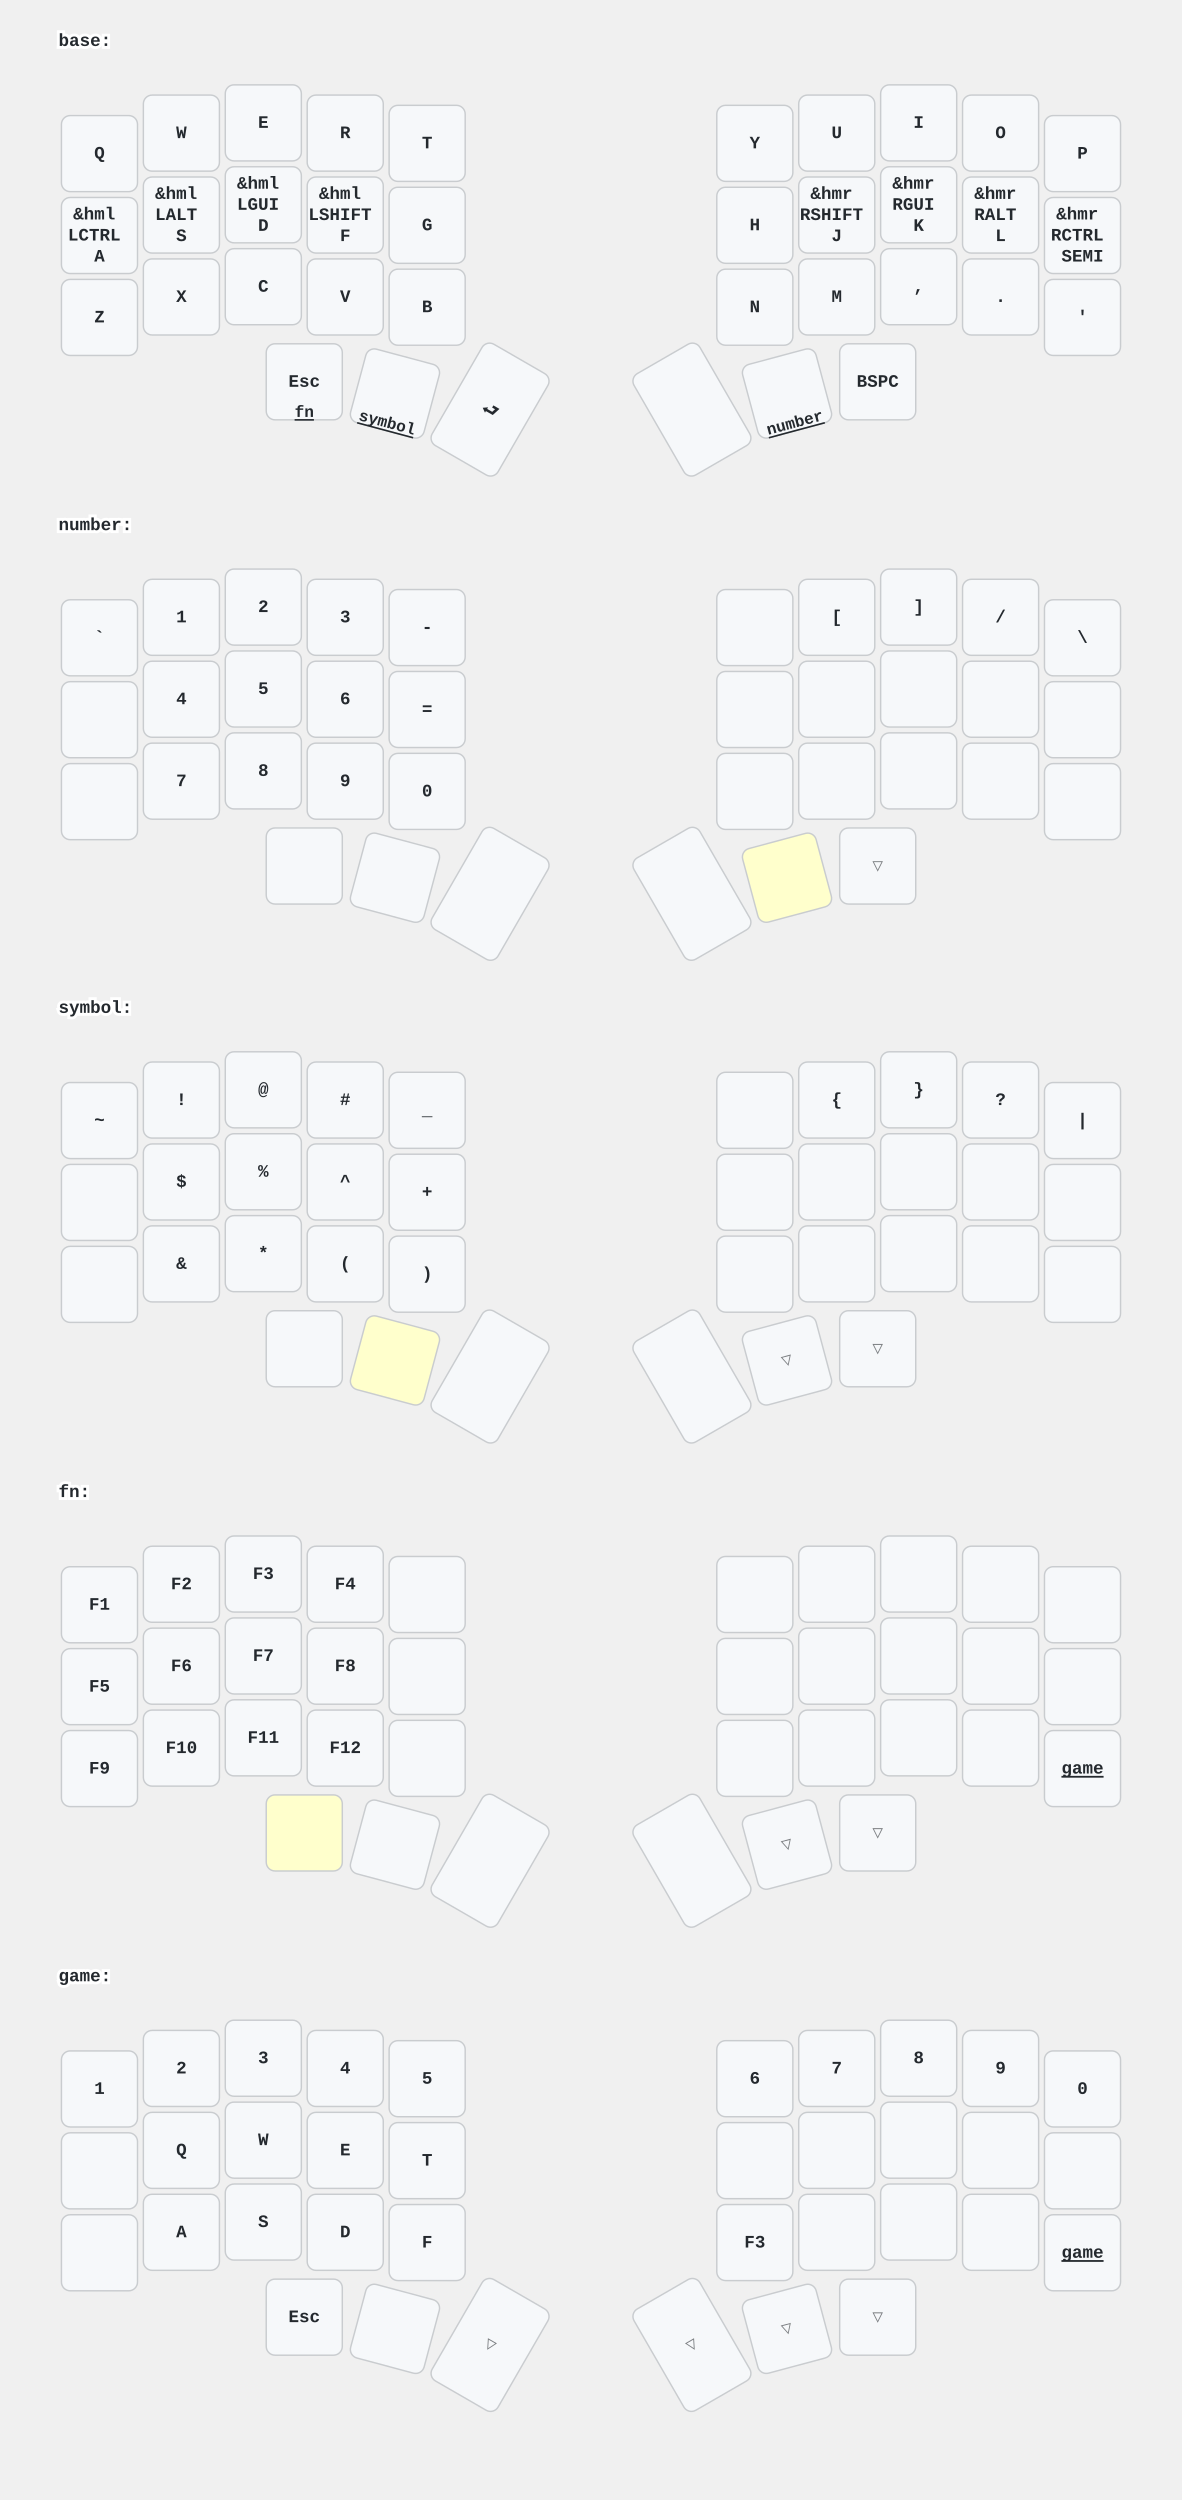
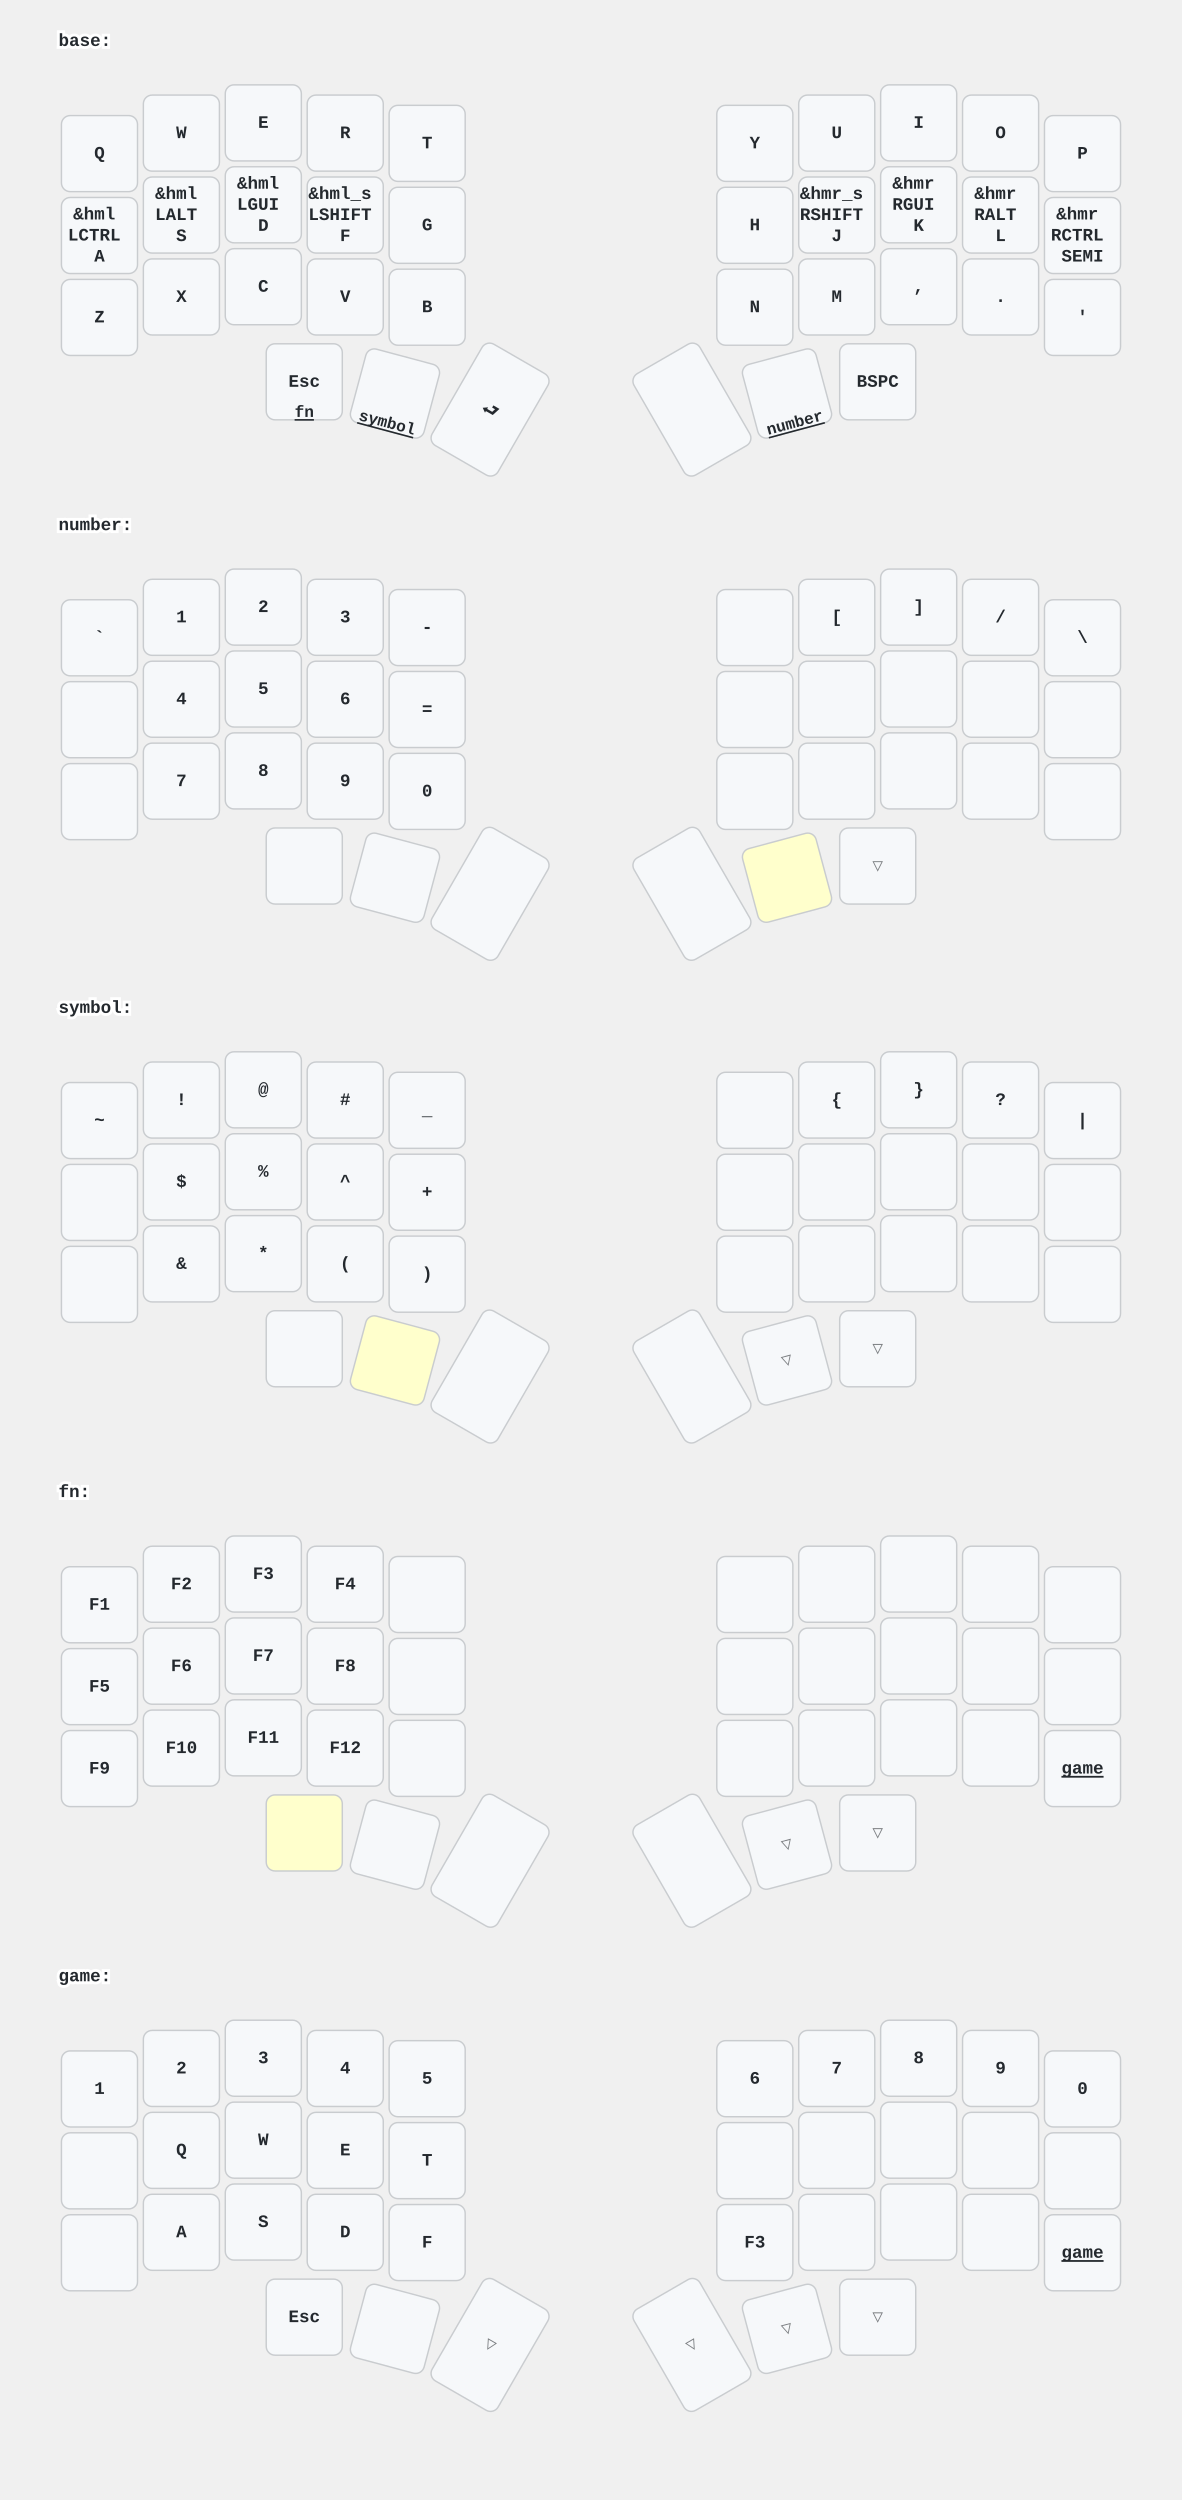
<svg xmlns="http://www.w3.org/2000/svg" xmlns:xlink="http://www.w3.org/1999/xlink" width="808" height="1709" viewBox="0 0 808 1709" class="keymap">
  <defs>/* start glyphs */
<svg id="mdi:apple-keyboard-command">
      <svg id="mdi-apple-keyboard-command" viewBox="0 0 24 24">
        <path d="M6,2A4,4 0 0,1 10,6V8H14V6A4,4 0 0,1 18,2A4,4 0 0,1 22,6A4,4 0 0,1 18,10H16V14H18A4,4 0 0,1 22,18A4,4 0 0,1 18,22A4,4 0 0,1 14,18V16H10V18A4,4 0 0,1 6,22A4,4 0 0,1 2,18A4,4 0 0,1 6,14H8V10H6A4,4 0 0,1 2,6A4,4 0 0,1 6,2M16,18A2,2 0 0,0 18,20A2,2 0 0,0 20,18A2,2 0 0,0 18,16H16V18M14,10H10V14H14V10M6,16A2,2 0 0,0 4,18A2,2 0 0,0 6,20A2,2 0 0,0 8,18V16H6M8,6A2,2 0 0,0 6,4A2,2 0 0,0 4,6A2,2 0 0,0 6,8H8V6M18,8A2,2 0 0,0 20,6A2,2 0 0,0 18,4A2,2 0 0,0 16,6V8H18Z" />
      </svg>
    </svg>
    <svg id="mdi:apple-keyboard-control">
      <svg id="mdi-apple-keyboard-control" viewBox="0 0 24 24">
        <path d="M19.78,11.78L18.36,13.19L12,6.83L5.64,13.19L4.22,11.78L12,4L19.78,11.78Z" />
      </svg>
    </svg>
    <svg id="mdi:apple-keyboard-option">
      <svg id="mdi-apple-keyboard-option" viewBox="0 0 24 24">
        <path d="M3,4H9.11L16.15,18H21V20H14.88L7.84,6H3V4M14,4H21V6H14V4Z" />
      </svg>
    </svg>
    <svg id="mdi:apple-keyboard-shift">
      <svg id="mdi-apple-keyboard-shift" viewBox="0 0 24 24">
        <path d="M15,18V12H17.17L12,6.83L6.83,12H9V18H15M12,4L22,14H17V20H7V14H2L12,4Z" />
      </svg>
    </svg>
    <svg id="mdi:arrow-down">
      <svg id="mdi-arrow-down" viewBox="0 0 24 24">
        <path d="M11,4H13V16L18.5,10.5L19.92,11.92L12,19.84L4.08,11.92L5.5,10.5L11,16V4Z" />
      </svg>
    </svg>
    <svg id="mdi:arrow-left">
      <svg id="mdi-arrow-left" viewBox="0 0 24 24">
        <path d="M20,11V13H8L13.5,18.5L12.08,19.92L4.16,12L12.08,4.08L13.5,5.5L8,11H20Z" />
      </svg>
    </svg>
    <svg id="mdi:arrow-right">
      <svg id="mdi-arrow-right" viewBox="0 0 24 24">
        <path d="M4,11V13H16L10.5,18.5L11.92,19.92L19.84,12L11.92,4.08L10.5,5.5L16,11H4Z" />
      </svg>
    </svg>
    <svg id="mdi:arrow-up">
      <svg id="mdi-arrow-up" viewBox="0 0 24 24">
        <path d="M13,20H11V8L5.5,13.5L4.08,12.08L12,4.16L19.92,12.08L18.5,13.5L13,8V20Z" />
      </svg>
    </svg>
    <svg id="mdi:keyboard-space">
      <svg id="mdi-keyboard-space" viewBox="0 0 24 24">
        <path d="M3 15H5V19H19V15H21V19C21 20.1 20.1 21 19 21H5C3.9 21 3 20.1 3 19V15Z" />
      </svg>
    </svg>
    <svg id="mdi:keyboard-tab">
      <svg id="mdi-keyboard-tab" viewBox="0 0 24 24">
        <path d="M20,18H22V6H20M11.59,7.41L15.17,11H1V13H15.17L11.59,16.58L13,18L19,12L13,6L11.59,7.41Z" />
      </svg>
    </svg>
    <svg id="mdi:play-pause">
      <svg id="mdi-play-pause" viewBox="0 0 24 24">
        <path d="M3,5V19L11,12M13,19H16V5H13M18,5V19H21V5" />
      </svg>
    </svg>
    <svg id="mdi:skip-backward">
      <svg id="mdi-skip-backward" viewBox="0 0 24 24">
        <path d="M20,5V19L13,12M6,5V19H4V5M13,5V19L6,12" />
      </svg>
    </svg>
    <svg id="mdi:skip-forward">
      <svg id="mdi-skip-forward" viewBox="0 0 24 24">
        <path d="M4,5V19L11,12M18,5V19H20V5M11,5V19L18,12" />
      </svg>
    </svg>
    <svg id="mdi:toggle-switch">
      <svg id="mdi-toggle-switch" viewBox="0 0 24 24">
        <path d="M17,7H7A5,5 0 0,0 2,12A5,5 0 0,0 7,17H17A5,5 0 0,0 22,12A5,5 0 0,0 17,7M17,15A3,3 0 0,1 14,12A3,3 0 0,1 17,9A3,3 0 0,1 20,12A3,3 0 0,1 17,15Z" />
      </svg>
    </svg>
    <svg id="mdi:volume-minus">
      <svg id="mdi-volume-minus" viewBox="0 0 24 24">
        <path d="M3,9H7L12,4V20L7,15H3V9M14,11H22V13H14V11Z" />
      </svg>
    </svg>
    <svg id="mdi:volume-plus">
      <svg id="mdi-volume-plus" viewBox="0 0 24 24">
        <path d="M3,9H7L12,4V20L7,15H3V9M14,11H17V8H19V11H22V13H19V16H17V13H14V11Z" />
      </svg>
    </svg>
  </defs>/* end glyphs */
<style>/* inherit to force styles through use tags */
svg path {
    fill: inherit;
}

/* font and background color specifications */
svg.keymap {
    font-family: SFMono-Regular,Consolas,Liberation Mono,Menlo,monospace;
    font-size: 14px;
    font-kerning: normal;
    text-rendering: optimizeLegibility;
    fill: #24292e;
}

/* default key styling */
rect.key {
    fill: #f6f8fa;
}

rect.key, rect.combo {
    stroke: #c9cccf;
    stroke-width: 1;
}

/* default key side styling, only used is draw_key_sides is set */
rect.side {
    filter: brightness(90%);
}

/* color accent for combo boxes */
rect.combo, rect.combo-separate {
    fill: #cdf;
}

/* color accent for held keys */
rect.held, rect.combo.held {
    fill: #fdd;
}

/* color accent for ghost (optional) keys */
rect.ghost, rect.combo.ghost {
    stroke-dasharray: 4, 4;
    stroke-width: 2;
}

text {
    text-anchor: middle;
    dominant-baseline: middle;
}

/* styling for layer labels */
text.label {
    font-weight: bold;
    text-anchor: start;
    stroke: white;
    stroke-width: 4;
    paint-order: stroke;
}

/* styling for optional footer */
text.footer {
    text-anchor: end;
    dominant-baseline: auto;
    stroke: white;
    stroke-width: 4;
    paint-order: stroke;
}

/* styling for combo tap, and key non-tap label text */
text.combo, text.hold, text.shifted, text.left, text.right {
    font-size: 11px;
}

text.hold {
    text-anchor: middle;
    dominant-baseline: auto;
}

text.shifted {
    text-anchor: middle;
    dominant-baseline: hanging;
}

text.left {
    text-anchor: start;
}

text.right {
    text-anchor: end;
}

text.layer-activator {
    text-decoration: underline;
}

/* styling for hold/shifted label text in combo box */
text.combo.hold, text.combo.shifted, text.combo.left, text.combo.right {
    font-size: 8px;
}

/* lighter symbol for transparent keys */
text.trans {
    fill: #7b7e81;
}

/* styling for combo dendrons */
path.combo {
    stroke-width: 1;
    stroke: gray;
    fill: none;
}

/* Start Tabler Icons Cleanup */
/* cannot use height/width with glyphs */
.icon-tabler &gt; path {
    fill: inherit;
    stroke: inherit;
    stroke-width: 2;
}
/* hide tabler's default box */
.icon-tabler &gt; path[stroke="none"][fill="none"] {
    visibility: hidden;
}
/* End Tabler Icons Cleanup */

/* For default sytles, see https://github.com/caksoylar/keymap-drawer/blob/main/keymap_drawer/config.py#L85 */

svg.keymap {
  font-family: Ubuntu Mono, Inconsolata, Consolas, Liberation Mono, Menlo, monospace;
  font-size: 12px;
  font-weight: bold;
  text-rendering: optimizeLegibility;
}

/* Color accent for held keys */
rect.held, rect.combo.held {
    fill: #ffc;
}

/* Technique borrowed and extended from https://github.com/englmaxi/zmk-config/blob/master/keymap-drawer/config.yaml */
.sym_sub_text.tap {
  translate: -5px 2px;
  font-size: 20px;
}
.sym_sub_text.shifted {
  translate: 10px 13px;
  font-size: 10px;
  opacity: 1.0;
}
.combo.sym_sub_text.tap {
  translate: -1px 1px;
}
.combo.sym_sub_text.shifted {
  translate: 7px 5px;
  font-size: 10px;
  opacity: 1.0;
}

/* Toggle */
.toggle.shifted {
  translate: -10px 12px;
}

.toggle.hold {
  translate: 13px -23px;
}

/* Variant for tap-dances */
.tap_dance.tap {
  translate: -7px 0px;
  font-size: 12px;
}
.tap_dance.shifted {
  translate: 7px 17px;
  font-size: 12px;
  opacity: 1.0;
}

/* Variant for symbol next to symbol */
.sym_by_sym.tap {
  translate: -6px 0px;
}
.sym_by_sym.shifted {
  translate: 10px 12px;
  opacity: 1.0;
}

.combo.sym_by_sym.tap {
  translate: -35px 0px;
}
.combo.sym_by_sym.shifted {
  translate: 35px 20px;
  opacity: 1.0;
}

.combo.sym_by_sym.hold {
  visibility: hidden;
}

/* hide hold box for combo sym_by_sym */
.combo.sym_by_sym.hold &gt; path[stroke="none"][fill="none"] {
  visibility: hidden;
}
</style>
  <g transform="translate(40, 0)" class="layer-base">
    <text x="0" y="28" class="label" id="base">base:</text>
    <g transform="translate(0, 56)">
      <g transform="translate(28, 49)" class="key keypos-0">
        <rect rx="6" ry="6" x="-26" y="-26" width="52" height="52" class="key" />
        <text x="0" y="0" class="key tap">Q</text>
      </g>
      <g transform="translate(84, 35)" class="key keypos-1">
        <rect rx="6" ry="6" x="-26" y="-26" width="52" height="52" class="key" />
        <text x="0" y="0" class="key tap">W</text>
      </g>
      <g transform="translate(140, 28)" class="key keypos-2">
        <rect rx="6" ry="6" x="-26" y="-26" width="52" height="52" class="key" />
        <text x="0" y="0" class="key tap">E</text>
      </g>
      <g transform="translate(196, 35)" class="key keypos-3">
        <rect rx="6" ry="6" x="-26" y="-26" width="52" height="52" class="key" />
        <text x="0" y="0" class="key tap">R</text>
      </g>
      <g transform="translate(252, 42)" class="key keypos-4">
        <rect rx="6" ry="6" x="-26" y="-26" width="52" height="52" class="key" />
        <text x="0" y="0" class="key tap">T</text>
      </g>
      <g transform="translate(476, 42)" class="key keypos-5">
        <rect rx="6" ry="6" x="-26" y="-26" width="52" height="52" class="key" />
        <text x="0" y="0" class="key tap">Y</text>
      </g>
      <g transform="translate(532, 35)" class="key keypos-6">
        <rect rx="6" ry="6" x="-26" y="-26" width="52" height="52" class="key" />
        <text x="0" y="0" class="key tap">U</text>
      </g>
      <g transform="translate(588, 28)" class="key keypos-7">
        <rect rx="6" ry="6" x="-26" y="-26" width="52" height="52" class="key" />
        <text x="0" y="0" class="key tap">I</text>
      </g>
      <g transform="translate(644, 35)" class="key keypos-8">
        <rect rx="6" ry="6" x="-26" y="-26" width="52" height="52" class="key" />
        <text x="0" y="0" class="key tap">O</text>
      </g>
      <g transform="translate(700, 49)" class="key keypos-9">
        <rect rx="6" ry="6" x="-26" y="-26" width="52" height="52" class="key" />
        <text x="0" y="0" class="key tap">P</text>
      </g>
      <g transform="translate(28, 105)" class="key keypos-10">
        <rect rx="6" ry="6" x="-26" y="-26" width="52" height="52" class="key" />
        <text x="0" y="0" class="key tap">
          <tspan x="0" dy="-1.2em">&amp;hml</tspan>
          <tspan x="0" dy="1.2em">LCTRL</tspan>
          <tspan x="0" dy="1.2em">A</tspan>
        </text>
      </g>
      <g transform="translate(84, 91)" class="key keypos-11">
        <rect rx="6" ry="6" x="-26" y="-26" width="52" height="52" class="key" />
        <text x="0" y="0" class="key tap">
          <tspan x="0" dy="-1.2em">&amp;hml</tspan>
          <tspan x="0" dy="1.2em">LALT</tspan>
          <tspan x="0" dy="1.2em">S</tspan>
        </text>
      </g>
      <g transform="translate(140, 84)" class="key keypos-12">
        <rect rx="6" ry="6" x="-26" y="-26" width="52" height="52" class="key" />
        <text x="0" y="0" class="key tap">
          <tspan x="0" dy="-1.2em">&amp;hml</tspan>
          <tspan x="0" dy="1.2em">LGUI</tspan>
          <tspan x="0" dy="1.2em">D</tspan>
        </text>
      </g>
      <g transform="translate(196, 91)" class="key keypos-13">
        <rect rx="6" ry="6" x="-26" y="-26" width="52" height="52" class="key" />
        <text x="0" y="0" class="key tap">
-           <tspan x="0" dy="-1.2em">&amp;hml</tspan>
+           <tspan x="0" dy="-1.2em">&amp;hml_s</tspan>
          <tspan x="0" dy="1.2em">LSHIFT</tspan>
          <tspan x="0" dy="1.2em">F</tspan>
        </text>
      </g>
      <g transform="translate(252, 98)" class="key keypos-14">
        <rect rx="6" ry="6" x="-26" y="-26" width="52" height="52" class="key" />
        <text x="0" y="0" class="key tap">G</text>
      </g>
      <g transform="translate(476, 98)" class="key keypos-15">
        <rect rx="6" ry="6" x="-26" y="-26" width="52" height="52" class="key" />
        <text x="0" y="0" class="key tap">H</text>
      </g>
      <g transform="translate(532, 91)" class="key keypos-16">
        <rect rx="6" ry="6" x="-26" y="-26" width="52" height="52" class="key" />
        <text x="0" y="0" class="key tap">
-           <tspan x="0" dy="-1.2em">&amp;hmr</tspan>
+           <tspan x="0" dy="-1.2em">&amp;hmr_s</tspan>
          <tspan x="0" dy="1.2em">RSHIFT</tspan>
          <tspan x="0" dy="1.2em">J</tspan>
        </text>
      </g>
      <g transform="translate(588, 84)" class="key keypos-17">
        <rect rx="6" ry="6" x="-26" y="-26" width="52" height="52" class="key" />
        <text x="0" y="0" class="key tap">
          <tspan x="0" dy="-1.2em">&amp;hmr</tspan>
          <tspan x="0" dy="1.2em">RGUI</tspan>
          <tspan x="0" dy="1.2em">K</tspan>
        </text>
      </g>
      <g transform="translate(644, 91)" class="key keypos-18">
        <rect rx="6" ry="6" x="-26" y="-26" width="52" height="52" class="key" />
        <text x="0" y="0" class="key tap">
          <tspan x="0" dy="-1.2em">&amp;hmr</tspan>
          <tspan x="0" dy="1.2em">RALT</tspan>
          <tspan x="0" dy="1.2em">L</tspan>
        </text>
      </g>
      <g transform="translate(700, 105)" class="key keypos-19">
        <rect rx="6" ry="6" x="-26" y="-26" width="52" height="52" class="key" />
        <text x="0" y="0" class="key tap">
          <tspan x="0" dy="-1.2em">&amp;hmr</tspan>
          <tspan x="0" dy="1.2em">RCTRL</tspan>
          <tspan x="0" dy="1.2em">SEMI</tspan>
        </text>
      </g>
      <g transform="translate(28, 161)" class="key keypos-20">
        <rect rx="6" ry="6" x="-26" y="-26" width="52" height="52" class="key" />
        <text x="0" y="0" class="key tap">Z</text>
      </g>
      <g transform="translate(84, 147)" class="key keypos-21">
        <rect rx="6" ry="6" x="-26" y="-26" width="52" height="52" class="key" />
        <text x="0" y="0" class="key tap">X</text>
      </g>
      <g transform="translate(140, 140)" class="key keypos-22">
        <rect rx="6" ry="6" x="-26" y="-26" width="52" height="52" class="key" />
        <text x="0" y="0" class="key tap">C</text>
      </g>
      <g transform="translate(196, 147)" class="key keypos-23">
        <rect rx="6" ry="6" x="-26" y="-26" width="52" height="52" class="key" />
        <text x="0" y="0" class="key tap">V</text>
      </g>
      <g transform="translate(252, 154)" class="key keypos-24">
        <rect rx="6" ry="6" x="-26" y="-26" width="52" height="52" class="key" />
        <text x="0" y="0" class="key tap">B</text>
      </g>
      <g transform="translate(476, 154)" class="key keypos-25">
        <rect rx="6" ry="6" x="-26" y="-26" width="52" height="52" class="key" />
        <text x="0" y="0" class="key tap">N</text>
      </g>
      <g transform="translate(532, 147)" class="key keypos-26">
        <rect rx="6" ry="6" x="-26" y="-26" width="52" height="52" class="key" />
        <text x="0" y="0" class="key tap">M</text>
      </g>
      <g transform="translate(588, 140)" class="key keypos-27">
        <rect rx="6" ry="6" x="-26" y="-26" width="52" height="52" class="key" />
        <text x="0" y="0" class="key tap">,</text>
      </g>
      <g transform="translate(644, 147)" class="key keypos-28">
        <rect rx="6" ry="6" x="-26" y="-26" width="52" height="52" class="key" />
        <text x="0" y="0" class="key tap">.</text>
      </g>
      <g transform="translate(700, 161)" class="key keypos-29">
        <rect rx="6" ry="6" x="-26" y="-26" width="52" height="52" class="key" />
        <text x="0" y="0" class="key tap">'</text>
      </g>
      <g transform="translate(168, 205)" class="key keypos-30">
        <rect rx="6" ry="6" x="-26" y="-26" width="52" height="52" class="key" />
        <text x="0" y="0" class="key tap">Esc</text>
        <a href="#fn">
          <text x="0" y="24" class="key hold layer-activator">fn</text>
        </a>
      </g>
      <g transform="translate(230, 213) rotate(15.0)" class="key keypos-31">
        <rect rx="6" ry="6" x="-26" y="-26" width="52" height="52" class="key" />
        <use href="#mdi:keyboard-space" xlink:href="#mdi:keyboard-space" x="-9" y="-9" height="18" width="18.0" class="key tap glyph mdi:keyboard-space" />
        <a href="#symbol">
          <text x="0" y="24" class="key hold layer-activator">symbol</text>
        </a>
      </g>
      <g transform="translate(295, 224) rotate(30.0)" class="key keypos-32">
        <rect rx="6" ry="6" x="-26" y="-40" width="52" height="80" class="key" />
        <text x="0" y="0" class="key tap">⮐</text>
      </g>
      <g transform="translate(433, 224) rotate(-30.0)" class="key keypos-33">
        <rect rx="6" ry="6" x="-26" y="-40" width="52" height="80" class="key" />
        <use href="#mdi:keyboard-tab" xlink:href="#mdi:keyboard-tab" x="-9" y="-9" height="18" width="18.0" class="key tap glyph mdi:keyboard-tab" />
      </g>
      <g transform="translate(498, 213) rotate(-15.0)" class="key keypos-34">
        <rect rx="6" ry="6" x="-26" y="-26" width="52" height="52" class="key" />
        <use href="#mdi:keyboard-space" xlink:href="#mdi:keyboard-space" x="-9" y="-9" height="18" width="18.0" class="key tap glyph mdi:keyboard-space" />
        <a href="#number">
          <text x="0" y="24" class="key hold layer-activator">number</text>
        </a>
      </g>
      <g transform="translate(560, 205)" class="key keypos-35">
        <rect rx="6" ry="6" x="-26" y="-26" width="52" height="52" class="key" />
        <text x="0" y="0" class="key tap">BSPC</text>
      </g>
    </g>
  </g>
  <g transform="translate(40, 331)" class="layer-number">
    <text x="0" y="28" class="label" id="number">number:</text>
    <g transform="translate(0, 56)">
      <g transform="translate(28, 49)" class="key keypos-0">
        <rect rx="6" ry="6" x="-26" y="-26" width="52" height="52" class="key" />
        <text x="0" y="0" class="key tap">`</text>
      </g>
      <g transform="translate(84, 35)" class="key keypos-1">
        <rect rx="6" ry="6" x="-26" y="-26" width="52" height="52" class="key" />
        <text x="0" y="0" class="key tap">1</text>
      </g>
      <g transform="translate(140, 28)" class="key keypos-2">
        <rect rx="6" ry="6" x="-26" y="-26" width="52" height="52" class="key" />
        <text x="0" y="0" class="key tap">2</text>
      </g>
      <g transform="translate(196, 35)" class="key keypos-3">
        <rect rx="6" ry="6" x="-26" y="-26" width="52" height="52" class="key" />
        <text x="0" y="0" class="key tap">3</text>
      </g>
      <g transform="translate(252, 42)" class="key keypos-4">
        <rect rx="6" ry="6" x="-26" y="-26" width="52" height="52" class="key" />
        <text x="0" y="0" class="key tap">-</text>
      </g>
      <g transform="translate(476, 42)" class="key keypos-5">
        <rect rx="6" ry="6" x="-26" y="-26" width="52" height="52" class="key" />
      </g>
      <g transform="translate(532, 35)" class="key keypos-6">
        <rect rx="6" ry="6" x="-26" y="-26" width="52" height="52" class="key" />
        <text x="0" y="0" class="key tap">[</text>
      </g>
      <g transform="translate(588, 28)" class="key keypos-7">
        <rect rx="6" ry="6" x="-26" y="-26" width="52" height="52" class="key" />
        <text x="0" y="0" class="key tap">]</text>
      </g>
      <g transform="translate(644, 35)" class="key keypos-8">
        <rect rx="6" ry="6" x="-26" y="-26" width="52" height="52" class="key" />
        <text x="0" y="0" class="key tap">/</text>
      </g>
      <g transform="translate(700, 49)" class="key keypos-9">
        <rect rx="6" ry="6" x="-26" y="-26" width="52" height="52" class="key" />
        <text x="0" y="0" class="key tap">\</text>
      </g>
      <g transform="translate(28, 105)" class="key keypos-10">
        <rect rx="6" ry="6" x="-26" y="-26" width="52" height="52" class="key" />
      </g>
      <g transform="translate(84, 91)" class="key keypos-11">
        <rect rx="6" ry="6" x="-26" y="-26" width="52" height="52" class="key" />
        <text x="0" y="0" class="key tap">4</text>
      </g>
      <g transform="translate(140, 84)" class="key keypos-12">
        <rect rx="6" ry="6" x="-26" y="-26" width="52" height="52" class="key" />
        <text x="0" y="0" class="key tap">5</text>
      </g>
      <g transform="translate(196, 91)" class="key keypos-13">
        <rect rx="6" ry="6" x="-26" y="-26" width="52" height="52" class="key" />
        <text x="0" y="0" class="key tap">6</text>
      </g>
      <g transform="translate(252, 98)" class="key keypos-14">
        <rect rx="6" ry="6" x="-26" y="-26" width="52" height="52" class="key" />
        <text x="0" y="0" class="key tap">=</text>
      </g>
      <g transform="translate(476, 98)" class="key keypos-15">
        <rect rx="6" ry="6" x="-26" y="-26" width="52" height="52" class="key" />
      </g>
      <g transform="translate(532, 91)" class="key keypos-16">
        <rect rx="6" ry="6" x="-26" y="-26" width="52" height="52" class="key" />
        <use href="#mdi:apple-keyboard-shift" xlink:href="#mdi:apple-keyboard-shift" x="-9" y="-9" height="18" width="18.0" class="key tap glyph mdi:apple-keyboard-shift" />
      </g>
      <g transform="translate(588, 84)" class="key keypos-17">
        <rect rx="6" ry="6" x="-26" y="-26" width="52" height="52" class="key" />
        <use href="#mdi:apple-keyboard-command" xlink:href="#mdi:apple-keyboard-command" x="-9" y="-9" height="18" width="18.0" class="key tap glyph mdi:apple-keyboard-command" />
      </g>
      <g transform="translate(644, 91)" class="key keypos-18">
        <rect rx="6" ry="6" x="-26" y="-26" width="52" height="52" class="key" />
        <use href="#mdi:apple-keyboard-option" xlink:href="#mdi:apple-keyboard-option" x="-9" y="-9" height="18" width="18.0" class="key tap glyph mdi:apple-keyboard-option" />
      </g>
      <g transform="translate(700, 105)" class="key keypos-19">
        <rect rx="6" ry="6" x="-26" y="-26" width="52" height="52" class="key" />
        <use href="#mdi:apple-keyboard-control" xlink:href="#mdi:apple-keyboard-control" x="-9" y="-9" height="18" width="18.0" class="key tap glyph mdi:apple-keyboard-control" />
      </g>
      <g transform="translate(28, 161)" class="key keypos-20">
        <rect rx="6" ry="6" x="-26" y="-26" width="52" height="52" class="key" />
      </g>
      <g transform="translate(84, 147)" class="key keypos-21">
        <rect rx="6" ry="6" x="-26" y="-26" width="52" height="52" class="key" />
        <text x="0" y="0" class="key tap">7</text>
      </g>
      <g transform="translate(140, 140)" class="key keypos-22">
        <rect rx="6" ry="6" x="-26" y="-26" width="52" height="52" class="key" />
        <text x="0" y="0" class="key tap">8</text>
      </g>
      <g transform="translate(196, 147)" class="key keypos-23">
        <rect rx="6" ry="6" x="-26" y="-26" width="52" height="52" class="key" />
        <text x="0" y="0" class="key tap">9</text>
      </g>
      <g transform="translate(252, 154)" class="key keypos-24">
        <rect rx="6" ry="6" x="-26" y="-26" width="52" height="52" class="key" />
        <text x="0" y="0" class="key tap">0</text>
      </g>
      <g transform="translate(476, 154)" class="key keypos-25">
        <rect rx="6" ry="6" x="-26" y="-26" width="52" height="52" class="key" />
      </g>
      <g transform="translate(532, 147)" class="key keypos-26">
        <rect rx="6" ry="6" x="-26" y="-26" width="52" height="52" class="key" />
      </g>
      <g transform="translate(588, 140)" class="key keypos-27">
        <rect rx="6" ry="6" x="-26" y="-26" width="52" height="52" class="key" />
      </g>
      <g transform="translate(644, 147)" class="key keypos-28">
        <rect rx="6" ry="6" x="-26" y="-26" width="52" height="52" class="key" />
      </g>
      <g transform="translate(700, 161)" class="key keypos-29">
        <rect rx="6" ry="6" x="-26" y="-26" width="52" height="52" class="key" />
      </g>
      <g transform="translate(168, 205)" class="key keypos-30">
        <rect rx="6" ry="6" x="-26" y="-26" width="52" height="52" class="key" />
        <use href="#mdi:apple-keyboard-control" xlink:href="#mdi:apple-keyboard-control" x="-9" y="-9" height="18" width="18.0" class="key tap glyph mdi:apple-keyboard-control" />
      </g>
      <g transform="translate(230, 213) rotate(15.0)" class="key keypos-31">
        <rect rx="6" ry="6" x="-26" y="-26" width="52" height="52" class="key" />
        <use href="#mdi:apple-keyboard-option" xlink:href="#mdi:apple-keyboard-option" x="-9" y="-9" height="18" width="18.0" class="key tap glyph mdi:apple-keyboard-option" />
      </g>
      <g transform="translate(295, 224) rotate(30.0)" class="key keypos-32">
        <rect rx="6" ry="6" x="-26" y="-40" width="52" height="80" class="key" />
        <use href="#mdi:apple-keyboard-command" xlink:href="#mdi:apple-keyboard-command" x="-9" y="-9" height="18" width="18.0" class="key tap glyph mdi:apple-keyboard-command" />
      </g>
      <g transform="translate(433, 224) rotate(-30.0)" class="key keypos-33">
        <rect rx="6" ry="6" x="-26" y="-40" width="52" height="80" class="key" />
        <use href="#mdi:apple-keyboard-shift" xlink:href="#mdi:apple-keyboard-shift" x="-9" y="-9" height="18" width="18.0" class="key tap glyph mdi:apple-keyboard-shift" />
      </g>
      <g transform="translate(498, 213) rotate(-15.0)" class="key held keypos-34">
        <rect rx="6" ry="6" x="-26" y="-26" width="52" height="52" class="key held" />
      </g>
      <g transform="translate(560, 205)" class="key trans keypos-35">
        <rect rx="6" ry="6" x="-26" y="-26" width="52" height="52" class="key trans" />
        <text x="0" y="0" class="key trans tap">▽</text>
      </g>
    </g>
  </g>
  <g transform="translate(40, 661)" class="layer-symbol">
    <text x="0" y="28" class="label" id="symbol">symbol:</text>
    <g transform="translate(0, 56)">
      <g transform="translate(28, 49)" class="key keypos-0">
        <rect rx="6" ry="6" x="-26" y="-26" width="52" height="52" class="key" />
        <text x="0" y="0" class="key tap">~</text>
      </g>
      <g transform="translate(84, 35)" class="key keypos-1">
        <rect rx="6" ry="6" x="-26" y="-26" width="52" height="52" class="key" />
        <text x="0" y="0" class="key tap">!</text>
      </g>
      <g transform="translate(140, 28)" class="key keypos-2">
        <rect rx="6" ry="6" x="-26" y="-26" width="52" height="52" class="key" />
        <text x="0" y="0" class="key tap">@</text>
      </g>
      <g transform="translate(196, 35)" class="key keypos-3">
        <rect rx="6" ry="6" x="-26" y="-26" width="52" height="52" class="key" />
        <text x="0" y="0" class="key tap">#</text>
      </g>
      <g transform="translate(252, 42)" class="key keypos-4">
        <rect rx="6" ry="6" x="-26" y="-26" width="52" height="52" class="key" />
        <text x="0" y="0" class="key tap">_</text>
      </g>
      <g transform="translate(476, 42)" class="key keypos-5">
        <rect rx="6" ry="6" x="-26" y="-26" width="52" height="52" class="key" />
      </g>
      <g transform="translate(532, 35)" class="key keypos-6">
        <rect rx="6" ry="6" x="-26" y="-26" width="52" height="52" class="key" />
        <text x="0" y="0" class="key tap">{</text>
      </g>
      <g transform="translate(588, 28)" class="key keypos-7">
        <rect rx="6" ry="6" x="-26" y="-26" width="52" height="52" class="key" />
        <text x="0" y="0" class="key tap">}</text>
      </g>
      <g transform="translate(644, 35)" class="key keypos-8">
        <rect rx="6" ry="6" x="-26" y="-26" width="52" height="52" class="key" />
        <text x="0" y="0" class="key tap">?</text>
      </g>
      <g transform="translate(700, 49)" class="key keypos-9">
        <rect rx="6" ry="6" x="-26" y="-26" width="52" height="52" class="key" />
        <text x="0" y="0" class="key tap">|</text>
      </g>
      <g transform="translate(28, 105)" class="key keypos-10">
        <rect rx="6" ry="6" x="-26" y="-26" width="52" height="52" class="key" />
      </g>
      <g transform="translate(84, 91)" class="key keypos-11">
        <rect rx="6" ry="6" x="-26" y="-26" width="52" height="52" class="key" />
        <text x="0" y="0" class="key tap">$</text>
      </g>
      <g transform="translate(140, 84)" class="key keypos-12">
        <rect rx="6" ry="6" x="-26" y="-26" width="52" height="52" class="key" />
        <text x="0" y="0" class="key tap">%</text>
      </g>
      <g transform="translate(196, 91)" class="key keypos-13">
        <rect rx="6" ry="6" x="-26" y="-26" width="52" height="52" class="key" />
        <text x="0" y="0" class="key tap">^</text>
      </g>
      <g transform="translate(252, 98)" class="key keypos-14">
        <rect rx="6" ry="6" x="-26" y="-26" width="52" height="52" class="key" />
        <text x="0" y="0" class="key tap">+</text>
      </g>
      <g transform="translate(476, 98)" class="key keypos-15">
        <rect rx="6" ry="6" x="-26" y="-26" width="52" height="52" class="key" />
      </g>
      <g transform="translate(532, 91)" class="key keypos-16">
        <rect rx="6" ry="6" x="-26" y="-26" width="52" height="52" class="key" />
        <use href="#mdi:apple-keyboard-shift" xlink:href="#mdi:apple-keyboard-shift" x="-9" y="-9" height="18" width="18.0" class="key tap glyph mdi:apple-keyboard-shift" />
      </g>
      <g transform="translate(588, 84)" class="key keypos-17">
        <rect rx="6" ry="6" x="-26" y="-26" width="52" height="52" class="key" />
        <use href="#mdi:apple-keyboard-command" xlink:href="#mdi:apple-keyboard-command" x="-9" y="-9" height="18" width="18.0" class="key tap glyph mdi:apple-keyboard-command" />
      </g>
      <g transform="translate(644, 91)" class="key keypos-18">
        <rect rx="6" ry="6" x="-26" y="-26" width="52" height="52" class="key" />
        <use href="#mdi:apple-keyboard-option" xlink:href="#mdi:apple-keyboard-option" x="-9" y="-9" height="18" width="18.0" class="key tap glyph mdi:apple-keyboard-option" />
      </g>
      <g transform="translate(700, 105)" class="key keypos-19">
        <rect rx="6" ry="6" x="-26" y="-26" width="52" height="52" class="key" />
        <use href="#mdi:apple-keyboard-control" xlink:href="#mdi:apple-keyboard-control" x="-9" y="-9" height="18" width="18.0" class="key tap glyph mdi:apple-keyboard-control" />
      </g>
      <g transform="translate(28, 161)" class="key keypos-20">
        <rect rx="6" ry="6" x="-26" y="-26" width="52" height="52" class="key" />
      </g>
      <g transform="translate(84, 147)" class="key keypos-21">
        <rect rx="6" ry="6" x="-26" y="-26" width="52" height="52" class="key" />
        <text x="0" y="0" class="key tap">&amp;</text>
      </g>
      <g transform="translate(140, 140)" class="key keypos-22">
        <rect rx="6" ry="6" x="-26" y="-26" width="52" height="52" class="key" />
        <text x="0" y="0" class="key tap">*</text>
      </g>
      <g transform="translate(196, 147)" class="key keypos-23">
        <rect rx="6" ry="6" x="-26" y="-26" width="52" height="52" class="key" />
        <text x="0" y="0" class="key tap">(</text>
      </g>
      <g transform="translate(252, 154)" class="key keypos-24">
        <rect rx="6" ry="6" x="-26" y="-26" width="52" height="52" class="key" />
        <text x="0" y="0" class="key tap">)</text>
      </g>
      <g transform="translate(476, 154)" class="key keypos-25">
        <rect rx="6" ry="6" x="-26" y="-26" width="52" height="52" class="key" />
      </g>
      <g transform="translate(532, 147)" class="key keypos-26">
        <rect rx="6" ry="6" x="-26" y="-26" width="52" height="52" class="key" />
      </g>
      <g transform="translate(588, 140)" class="key keypos-27">
        <rect rx="6" ry="6" x="-26" y="-26" width="52" height="52" class="key" />
      </g>
      <g transform="translate(644, 147)" class="key keypos-28">
        <rect rx="6" ry="6" x="-26" y="-26" width="52" height="52" class="key" />
      </g>
      <g transform="translate(700, 161)" class="key keypos-29">
        <rect rx="6" ry="6" x="-26" y="-26" width="52" height="52" class="key" />
      </g>
      <g transform="translate(168, 205)" class="key keypos-30">
        <rect rx="6" ry="6" x="-26" y="-26" width="52" height="52" class="key" />
        <use href="#mdi:apple-keyboard-control" xlink:href="#mdi:apple-keyboard-control" x="-9" y="-9" height="18" width="18.0" class="key tap glyph mdi:apple-keyboard-control" />
      </g>
      <g transform="translate(230, 213) rotate(15.0)" class="key held keypos-31">
        <rect rx="6" ry="6" x="-26" y="-26" width="52" height="52" class="key held" />
      </g>
      <g transform="translate(295, 224) rotate(30.0)" class="key keypos-32">
        <rect rx="6" ry="6" x="-26" y="-40" width="52" height="80" class="key" />
        <use href="#mdi:apple-keyboard-command" xlink:href="#mdi:apple-keyboard-command" x="-9" y="-9" height="18" width="18.0" class="key tap glyph mdi:apple-keyboard-command" />
      </g>
      <g transform="translate(433, 224) rotate(-30.0)" class="key keypos-33">
        <rect rx="6" ry="6" x="-26" y="-40" width="52" height="80" class="key" />
        <use href="#mdi:apple-keyboard-shift" xlink:href="#mdi:apple-keyboard-shift" x="-9" y="-9" height="18" width="18.0" class="key tap glyph mdi:apple-keyboard-shift" />
      </g>
      <g transform="translate(498, 213) rotate(-15.0)" class="key trans keypos-34">
        <rect rx="6" ry="6" x="-26" y="-26" width="52" height="52" class="key trans" />
        <text x="0" y="0" class="key trans tap">▽</text>
      </g>
      <g transform="translate(560, 205)" class="key trans keypos-35">
        <rect rx="6" ry="6" x="-26" y="-26" width="52" height="52" class="key trans" />
        <text x="0" y="0" class="key trans tap">▽</text>
      </g>
    </g>
  </g>
  <g transform="translate(40, 992)" class="layer-fn">
    <text x="0" y="28" class="label" id="fn">fn:</text>
    <g transform="translate(0, 56)">
      <g transform="translate(28, 49)" class="key keypos-0">
        <rect rx="6" ry="6" x="-26" y="-26" width="52" height="52" class="key" />
        <text x="0" y="0" class="key tap">F1</text>
      </g>
      <g transform="translate(84, 35)" class="key keypos-1">
        <rect rx="6" ry="6" x="-26" y="-26" width="52" height="52" class="key" />
        <text x="0" y="0" class="key tap">F2</text>
      </g>
      <g transform="translate(140, 28)" class="key keypos-2">
        <rect rx="6" ry="6" x="-26" y="-26" width="52" height="52" class="key" />
        <text x="0" y="0" class="key tap">F3</text>
      </g>
      <g transform="translate(196, 35)" class="key keypos-3">
        <rect rx="6" ry="6" x="-26" y="-26" width="52" height="52" class="key" />
        <text x="0" y="0" class="key tap">F4</text>
      </g>
      <g transform="translate(252, 42)" class="key keypos-4">
        <rect rx="6" ry="6" x="-26" y="-26" width="52" height="52" class="key" />
      </g>
      <g transform="translate(476, 42)" class="key keypos-5">
        <rect rx="6" ry="6" x="-26" y="-26" width="52" height="52" class="key" />
        <use href="#mdi:volume-minus" xlink:href="#mdi:volume-minus" x="-9" y="-9" height="18" width="18.0" class="key tap glyph mdi:volume-minus" />
      </g>
      <g transform="translate(532, 35)" class="key keypos-6">
        <rect rx="6" ry="6" x="-26" y="-26" width="52" height="52" class="key" />
        <use href="#mdi:volume-plus" xlink:href="#mdi:volume-plus" x="-9" y="-9" height="18" width="18.0" class="key tap glyph mdi:volume-plus" />
      </g>
      <g transform="translate(588, 28)" class="key keypos-7">
        <rect rx="6" ry="6" x="-26" y="-26" width="52" height="52" class="key" />
      </g>
      <g transform="translate(644, 35)" class="key keypos-8">
        <rect rx="6" ry="6" x="-26" y="-26" width="52" height="52" class="key" />
      </g>
      <g transform="translate(700, 49)" class="key keypos-9">
        <rect rx="6" ry="6" x="-26" y="-26" width="52" height="52" class="key" />
      </g>
      <g transform="translate(28, 105)" class="key keypos-10">
        <rect rx="6" ry="6" x="-26" y="-26" width="52" height="52" class="key" />
        <text x="0" y="0" class="key tap">F5</text>
      </g>
      <g transform="translate(84, 91)" class="key keypos-11">
        <rect rx="6" ry="6" x="-26" y="-26" width="52" height="52" class="key" />
        <text x="0" y="0" class="key tap">F6</text>
      </g>
      <g transform="translate(140, 84)" class="key keypos-12">
        <rect rx="6" ry="6" x="-26" y="-26" width="52" height="52" class="key" />
        <text x="0" y="0" class="key tap">F7</text>
      </g>
      <g transform="translate(196, 91)" class="key keypos-13">
        <rect rx="6" ry="6" x="-26" y="-26" width="52" height="52" class="key" />
        <text x="0" y="0" class="key tap">F8</text>
      </g>
      <g transform="translate(252, 98)" class="key keypos-14">
        <rect rx="6" ry="6" x="-26" y="-26" width="52" height="52" class="key" />
      </g>
      <g transform="translate(476, 98)" class="key keypos-15">
        <rect rx="6" ry="6" x="-26" y="-26" width="52" height="52" class="key" />
        <use href="#mdi:arrow-left" xlink:href="#mdi:arrow-left" x="-9" y="-9" height="18" width="18.0" class="key tap glyph mdi:arrow-left" />
      </g>
      <g transform="translate(532, 91)" class="key keypos-16">
        <rect rx="6" ry="6" x="-26" y="-26" width="52" height="52" class="key" />
        <use href="#mdi:arrow-down" xlink:href="#mdi:arrow-down" x="-9" y="-9" height="18" width="18.0" class="key tap glyph mdi:arrow-down" />
      </g>
      <g transform="translate(588, 84)" class="key keypos-17">
        <rect rx="6" ry="6" x="-26" y="-26" width="52" height="52" class="key" />
        <use href="#mdi:arrow-up" xlink:href="#mdi:arrow-up" x="-9" y="-9" height="18" width="18.0" class="key tap glyph mdi:arrow-up" />
      </g>
      <g transform="translate(644, 91)" class="key keypos-18">
        <rect rx="6" ry="6" x="-26" y="-26" width="52" height="52" class="key" />
        <use href="#mdi:arrow-right" xlink:href="#mdi:arrow-right" x="-9" y="-9" height="18" width="18.0" class="key tap glyph mdi:arrow-right" />
      </g>
      <g transform="translate(700, 105)" class="key keypos-19">
        <rect rx="6" ry="6" x="-26" y="-26" width="52" height="52" class="key" />
      </g>
      <g transform="translate(28, 161)" class="key keypos-20">
        <rect rx="6" ry="6" x="-26" y="-26" width="52" height="52" class="key" />
        <text x="0" y="0" class="key tap">F9</text>
      </g>
      <g transform="translate(84, 147)" class="key keypos-21">
        <rect rx="6" ry="6" x="-26" y="-26" width="52" height="52" class="key" />
        <text x="0" y="0" class="key tap">F10</text>
      </g>
      <g transform="translate(140, 140)" class="key keypos-22">
        <rect rx="6" ry="6" x="-26" y="-26" width="52" height="52" class="key" />
        <text x="0" y="0" class="key tap">F11</text>
      </g>
      <g transform="translate(196, 147)" class="key keypos-23">
        <rect rx="6" ry="6" x="-26" y="-26" width="52" height="52" class="key" />
        <text x="0" y="0" class="key tap">F12</text>
      </g>
      <g transform="translate(252, 154)" class="key keypos-24">
        <rect rx="6" ry="6" x="-26" y="-26" width="52" height="52" class="key" />
      </g>
      <g transform="translate(476, 154)" class="key keypos-25">
        <rect rx="6" ry="6" x="-26" y="-26" width="52" height="52" class="key" />
        <use href="#mdi:skip-backward" xlink:href="#mdi:skip-backward" x="-9" y="-9" height="18" width="18.0" class="key tap glyph mdi:skip-backward" />
      </g>
      <g transform="translate(532, 147)" class="key keypos-26">
        <rect rx="6" ry="6" x="-26" y="-26" width="52" height="52" class="key" />
        <use href="#mdi:play-pause" xlink:href="#mdi:play-pause" x="-9" y="-9" height="18" width="18.0" class="key tap glyph mdi:play-pause" />
      </g>
      <g transform="translate(588, 140)" class="key keypos-27">
        <rect rx="6" ry="6" x="-26" y="-26" width="52" height="52" class="key" />
        <use href="#mdi:skip-forward" xlink:href="#mdi:skip-forward" x="-9" y="-9" height="18" width="18.0" class="key tap glyph mdi:skip-forward" />
      </g>
      <g transform="translate(644, 147)" class="key keypos-28">
        <rect rx="6" ry="6" x="-26" y="-26" width="52" height="52" class="key" />
      </g>
      <g transform="translate(700, 161)" class="key keypos-29">
        <rect rx="6" ry="6" x="-26" y="-26" width="52" height="52" class="key" />
        <a href="#game">
          <text x="0" y="0" class="key tap layer-activator">game</text>
        </a>
        <use href="#mdi:toggle-switch" xlink:href="#mdi:toggle-switch" x="-8" y="9" height="15" width="15.0" class="key hold glyph mdi:toggle-switch" />
      </g>
      <g transform="translate(168, 205)" class="key held keypos-30">
        <rect rx="6" ry="6" x="-26" y="-26" width="52" height="52" class="key held" />
      </g>
      <g transform="translate(230, 213) rotate(15.0)" class="key keypos-31">
        <rect rx="6" ry="6" x="-26" y="-26" width="52" height="52" class="key" />
        <use href="#mdi:apple-keyboard-option" xlink:href="#mdi:apple-keyboard-option" x="-9" y="-9" height="18" width="18.0" class="key tap glyph mdi:apple-keyboard-option" />
      </g>
      <g transform="translate(295, 224) rotate(30.0)" class="key keypos-32">
        <rect rx="6" ry="6" x="-26" y="-40" width="52" height="80" class="key" />
        <use href="#mdi:apple-keyboard-command" xlink:href="#mdi:apple-keyboard-command" x="-9" y="-9" height="18" width="18.0" class="key tap glyph mdi:apple-keyboard-command" />
      </g>
      <g transform="translate(433, 224) rotate(-30.0)" class="key keypos-33">
        <rect rx="6" ry="6" x="-26" y="-40" width="52" height="80" class="key" />
        <use href="#mdi:apple-keyboard-shift" xlink:href="#mdi:apple-keyboard-shift" x="-9" y="-9" height="18" width="18.0" class="key tap glyph mdi:apple-keyboard-shift" />
      </g>
      <g transform="translate(498, 213) rotate(-15.0)" class="key trans keypos-34">
        <rect rx="6" ry="6" x="-26" y="-26" width="52" height="52" class="key trans" />
        <text x="0" y="0" class="key trans tap">▽</text>
      </g>
      <g transform="translate(560, 205)" class="key trans keypos-35">
        <rect rx="6" ry="6" x="-26" y="-26" width="52" height="52" class="key trans" />
        <text x="0" y="0" class="key trans tap">▽</text>
      </g>
    </g>
  </g>
  <g transform="translate(40, 1323)" class="layer-game">
    <text x="0" y="28" class="label" id="game">game:</text>
    <g transform="translate(0, 56)">
      <g transform="translate(28, 49)" class="key keypos-0">
        <rect rx="6" ry="6" x="-26" y="-26" width="52" height="52" class="key" />
        <text x="0" y="0" class="key tap">1</text>
      </g>
      <g transform="translate(84, 35)" class="key keypos-1">
        <rect rx="6" ry="6" x="-26" y="-26" width="52" height="52" class="key" />
        <text x="0" y="0" class="key tap">2</text>
      </g>
      <g transform="translate(140, 28)" class="key keypos-2">
        <rect rx="6" ry="6" x="-26" y="-26" width="52" height="52" class="key" />
        <text x="0" y="0" class="key tap">3</text>
      </g>
      <g transform="translate(196, 35)" class="key keypos-3">
        <rect rx="6" ry="6" x="-26" y="-26" width="52" height="52" class="key" />
        <text x="0" y="0" class="key tap">4</text>
      </g>
      <g transform="translate(252, 42)" class="key keypos-4">
        <rect rx="6" ry="6" x="-26" y="-26" width="52" height="52" class="key" />
        <text x="0" y="0" class="key tap">5</text>
      </g>
      <g transform="translate(476, 42)" class="key keypos-5">
        <rect rx="6" ry="6" x="-26" y="-26" width="52" height="52" class="key" />
        <text x="0" y="0" class="key tap">6</text>
      </g>
      <g transform="translate(532, 35)" class="key keypos-6">
        <rect rx="6" ry="6" x="-26" y="-26" width="52" height="52" class="key" />
        <text x="0" y="0" class="key tap">7</text>
      </g>
      <g transform="translate(588, 28)" class="key keypos-7">
        <rect rx="6" ry="6" x="-26" y="-26" width="52" height="52" class="key" />
        <text x="0" y="0" class="key tap">8</text>
      </g>
      <g transform="translate(644, 35)" class="key keypos-8">
        <rect rx="6" ry="6" x="-26" y="-26" width="52" height="52" class="key" />
        <text x="0" y="0" class="key tap">9</text>
      </g>
      <g transform="translate(700, 49)" class="key keypos-9">
        <rect rx="6" ry="6" x="-26" y="-26" width="52" height="52" class="key" />
        <text x="0" y="0" class="key tap">0</text>
      </g>
      <g transform="translate(28, 105)" class="key keypos-10">
        <rect rx="6" ry="6" x="-26" y="-26" width="52" height="52" class="key" />
        <use href="#mdi:keyboard-tab" xlink:href="#mdi:keyboard-tab" x="-9" y="-9" height="18" width="18.0" class="key tap glyph mdi:keyboard-tab" />
      </g>
      <g transform="translate(84, 91)" class="key keypos-11">
        <rect rx="6" ry="6" x="-26" y="-26" width="52" height="52" class="key" />
        <text x="0" y="0" class="key tap">Q</text>
      </g>
      <g transform="translate(140, 84)" class="key keypos-12">
        <rect rx="6" ry="6" x="-26" y="-26" width="52" height="52" class="key" />
        <text x="0" y="0" class="key tap">W</text>
      </g>
      <g transform="translate(196, 91)" class="key keypos-13">
        <rect rx="6" ry="6" x="-26" y="-26" width="52" height="52" class="key" />
        <text x="0" y="0" class="key tap">E</text>
      </g>
      <g transform="translate(252, 98)" class="key keypos-14">
        <rect rx="6" ry="6" x="-26" y="-26" width="52" height="52" class="key" />
        <text x="0" y="0" class="key tap">T</text>
      </g>
      <g transform="translate(476, 98)" class="key keypos-15">
        <rect rx="6" ry="6" x="-26" y="-26" width="52" height="52" class="key" />
      </g>
      <g transform="translate(532, 91)" class="key keypos-16">
        <rect rx="6" ry="6" x="-26" y="-26" width="52" height="52" class="key" />
      </g>
      <g transform="translate(588, 84)" class="key keypos-17">
        <rect rx="6" ry="6" x="-26" y="-26" width="52" height="52" class="key" />
      </g>
      <g transform="translate(644, 91)" class="key keypos-18">
        <rect rx="6" ry="6" x="-26" y="-26" width="52" height="52" class="key" />
      </g>
      <g transform="translate(700, 105)" class="key keypos-19">
        <rect rx="6" ry="6" x="-26" y="-26" width="52" height="52" class="key" />
      </g>
      <g transform="translate(28, 161)" class="key keypos-20">
        <rect rx="6" ry="6" x="-26" y="-26" width="52" height="52" class="key" />
        <use href="#mdi:apple-keyboard-shift" xlink:href="#mdi:apple-keyboard-shift" x="-9" y="-9" height="18" width="18.0" class="key tap glyph mdi:apple-keyboard-shift" />
      </g>
      <g transform="translate(84, 147)" class="key keypos-21">
        <rect rx="6" ry="6" x="-26" y="-26" width="52" height="52" class="key" />
        <text x="0" y="0" class="key tap">A</text>
      </g>
      <g transform="translate(140, 140)" class="key keypos-22">
        <rect rx="6" ry="6" x="-26" y="-26" width="52" height="52" class="key" />
        <text x="0" y="0" class="key tap">S</text>
      </g>
      <g transform="translate(196, 147)" class="key keypos-23">
        <rect rx="6" ry="6" x="-26" y="-26" width="52" height="52" class="key" />
        <text x="0" y="0" class="key tap">D</text>
      </g>
      <g transform="translate(252, 154)" class="key keypos-24">
        <rect rx="6" ry="6" x="-26" y="-26" width="52" height="52" class="key" />
        <text x="0" y="0" class="key tap">F</text>
      </g>
      <g transform="translate(476, 154)" class="key keypos-25">
        <rect rx="6" ry="6" x="-26" y="-26" width="52" height="52" class="key" />
        <text x="0" y="0" class="key tap">F3</text>
      </g>
      <g transform="translate(532, 147)" class="key keypos-26">
        <rect rx="6" ry="6" x="-26" y="-26" width="52" height="52" class="key" />
      </g>
      <g transform="translate(588, 140)" class="key keypos-27">
        <rect rx="6" ry="6" x="-26" y="-26" width="52" height="52" class="key" />
      </g>
      <g transform="translate(644, 147)" class="key keypos-28">
        <rect rx="6" ry="6" x="-26" y="-26" width="52" height="52" class="key" />
      </g>
      <g transform="translate(700, 161)" class="key keypos-29">
        <rect rx="6" ry="6" x="-26" y="-26" width="52" height="52" class="key" />
        <a href="#game">
          <text x="0" y="0" class="key tap layer-activator">game</text>
        </a>
        <use href="#mdi:toggle-switch" xlink:href="#mdi:toggle-switch" x="-8" y="9" height="15" width="15.0" class="key hold glyph mdi:toggle-switch" />
      </g>
      <g transform="translate(168, 205)" class="key keypos-30">
        <rect rx="6" ry="6" x="-26" y="-26" width="52" height="52" class="key" />
        <text x="0" y="0" class="key tap">Esc</text>
      </g>
      <g transform="translate(230, 213) rotate(15.0)" class="key keypos-31">
        <rect rx="6" ry="6" x="-26" y="-26" width="52" height="52" class="key" />
        <use href="#mdi:keyboard-space" xlink:href="#mdi:keyboard-space" x="-9" y="-9" height="18" width="18.0" class="key tap glyph mdi:keyboard-space" />
      </g>
      <g transform="translate(295, 224) rotate(30.0)" class="key trans keypos-32">
        <rect rx="6" ry="6" x="-26" y="-40" width="52" height="80" class="key trans" />
        <text x="0" y="0" class="key trans tap">▽</text>
      </g>
      <g transform="translate(433, 224) rotate(-30.0)" class="key trans keypos-33">
        <rect rx="6" ry="6" x="-26" y="-40" width="52" height="80" class="key trans" />
        <text x="0" y="0" class="key trans tap">▽</text>
      </g>
      <g transform="translate(498, 213) rotate(-15.0)" class="key trans keypos-34">
        <rect rx="6" ry="6" x="-26" y="-26" width="52" height="52" class="key trans" />
        <text x="0" y="0" class="key trans tap">▽</text>
      </g>
      <g transform="translate(560, 205)" class="key trans keypos-35">
        <rect rx="6" ry="6" x="-26" y="-26" width="52" height="52" class="key trans" />
        <text x="0" y="0" class="key trans tap">▽</text>
      </g>
    </g>
  </g>
</svg>
